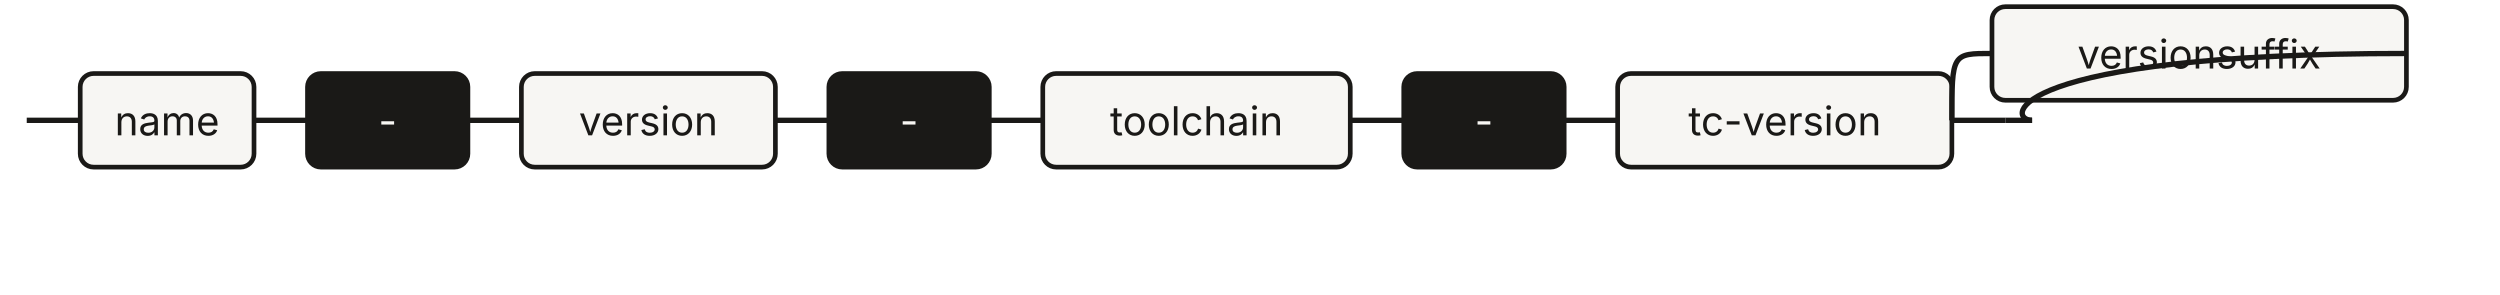
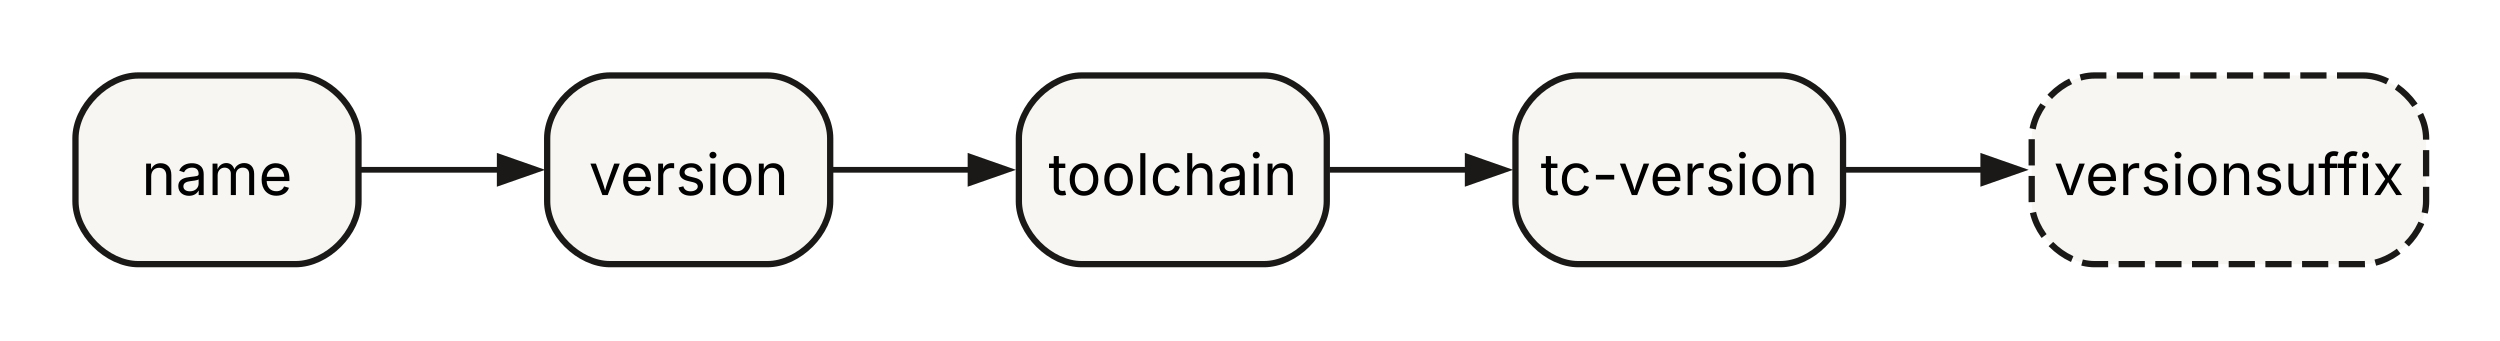
- <svg xmlns="http://www.w3.org/2000/svg" viewBox="0 0 748 88" role="img">
-   <path d="M8 36.0 H24.0" fill="none" stroke="#1a1917" stroke-width="1.6" />
-   <rect x="24.0" y="22.0" width="52.0" height="28.0" rx="4" fill="#f7f6f3" stroke="#1a1917" stroke-width="1.4" />
-   <text x="50.0" y="40.5" text-anchor="middle" font-family="Inter,Helvetica,sans-serif" font-size="12" fill="#1a1917">name</text>
-   <path d="M76.0 36.0 H92.0" fill="none" stroke="#1a1917" stroke-width="1.6" />
-   <rect x="92.0" y="22.0" width="48.0" height="28.0" rx="4" fill="#1a1917" stroke="#1a1917" stroke-width="1.4" />
-   <text x="116.0" y="40.5" text-anchor="middle" font-family="Inter,Helvetica,sans-serif" font-size="12" fill="#f7f6f3">-</text>
-   <path d="M140.0 36.0 H156.0" fill="none" stroke="#1a1917" stroke-width="1.6" />
-   <rect x="156.0" y="22.0" width="76.0" height="28.0" rx="4" fill="#f7f6f3" stroke="#1a1917" stroke-width="1.4" />
-   <text x="194.0" y="40.5" text-anchor="middle" font-family="Inter,Helvetica,sans-serif" font-size="12" fill="#1a1917">version</text>
-   <path d="M232.0 36.0 H248.0" fill="none" stroke="#1a1917" stroke-width="1.6" />
-   <rect x="248.0" y="22.0" width="48.0" height="28.0" rx="4" fill="#1a1917" stroke="#1a1917" stroke-width="1.4" />
-   <text x="272.0" y="40.5" text-anchor="middle" font-family="Inter,Helvetica,sans-serif" font-size="12" fill="#f7f6f3">-</text>
-   <path d="M296.0 36.0 H312.0" fill="none" stroke="#1a1917" stroke-width="1.6" />
-   <rect x="312.0" y="22.0" width="92.0" height="28.0" rx="4" fill="#f7f6f3" stroke="#1a1917" stroke-width="1.4" />
-   <text x="358.0" y="40.5" text-anchor="middle" font-family="Inter,Helvetica,sans-serif" font-size="12" fill="#1a1917">toolchain</text>
-   <path d="M404.0 36.0 H420.0" fill="none" stroke="#1a1917" stroke-width="1.6" />
-   <rect x="420.0" y="22.0" width="48.0" height="28.0" rx="4" fill="#1a1917" stroke="#1a1917" stroke-width="1.4" />
-   <text x="444.0" y="40.5" text-anchor="middle" font-family="Inter,Helvetica,sans-serif" font-size="12" fill="#f7f6f3">-</text>
-   <path d="M468.0 36.0 H484.0" fill="none" stroke="#1a1917" stroke-width="1.6" />
-   <rect x="484.0" y="22.0" width="100.0" height="28.0" rx="4" fill="#f7f6f3" stroke="#1a1917" stroke-width="1.4" />
-   <text x="534.0" y="40.5" text-anchor="middle" font-family="Inter,Helvetica,sans-serif" font-size="12" fill="#1a1917">tc-version</text>
-   <path d="M584.0 36.0 H600.0" fill="none" stroke="#1a1917" stroke-width="1.6" />
-   <path d="M600.0 36.0 H608.0" fill="none" stroke="#1a1917" stroke-width="1.6" />
-   <path d="M584.0 36.0 C584.0 16.0 584.0 16.0 596.0 16.0" fill="none" stroke="#1a1917" stroke-width="1.6" />
-   <rect x="596.0" y="2.0" width="124.0" height="28.0" rx="4" fill="#f7f6f3" stroke="#1a1917" stroke-width="1.4" />
-   <text x="658.0" y="20.5" text-anchor="middle" font-family="Inter,Helvetica,sans-serif" font-size="12" fill="#1a1917">versionsuffix</text>
-   <path d="M720.0 16.0 C600.0 16.0 600.0 36.0 608.0 36.0" fill="none" stroke="#1a1917" stroke-width="1.6" />
+ <svg xmlns="http://www.w3.org/2000/svg" width="477pt" height="65pt" viewBox="0.00 0.00 477.00 65.00">
+   <g id="graph0" class="graph" transform="scale(1 1) rotate(0) translate(14.4 50.4)">
+     <g id="node1" class="node">
+       <path fill="#f7f6f3" stroke="#1a1917" stroke-width="1.2" d="M42,-36C42,-36 12,-36 12,-36 6,-36 0,-30 0,-24 0,-24 0,-12 0,-12 0,-6 6,0 12,0 12,0 42,0 42,0 48,0 54,-6 54,-12 54,-12 54,-24 54,-24 54,-30 48,-36 42,-36" />
+       <text xml:space="preserve" text-anchor="middle" x="27" y="-13.18" font-family="Inter,Helvetica,sans-serif" font-size="11.00">name</text>
+     </g>
+     <g id="node2" class="node">
+       <path fill="#f7f6f3" stroke="#1a1917" stroke-width="1.2" d="M132,-36C132,-36 102,-36 102,-36 96,-36 90,-30 90,-24 90,-24 90,-12 90,-12 90,-6 96,0 102,0 102,0 132,0 132,0 138,0 144,-6 144,-12 144,-12 144,-24 144,-24 144,-30 138,-36 132,-36" />
+       <text xml:space="preserve" text-anchor="middle" x="117" y="-13.18" font-family="Inter,Helvetica,sans-serif" font-size="11.00">version</text>
+     </g>
+     <g id="edge1" class="edge">
+       <path fill="none" stroke="#1a1917" stroke-width="1.1" d="M54.4,-18C62.76,-18 72.12,-18 80.98,-18" />
+       <polygon fill="#1a1917" stroke="#1a1917" stroke-width="1.1" points="80.95,-20.45 87.95,-18 80.95,-15.55 80.95,-20.45" />
+     </g>
+     <g id="node3" class="node">
+       <path fill="#f7f6f3" stroke="#1a1917" stroke-width="1.2" d="M226.75,-36C226.75,-36 192,-36 192,-36 186,-36 180,-30 180,-24 180,-24 180,-12 180,-12 180,-6 186,0 192,0 192,0 226.75,0 226.75,0 232.75,0 238.75,-6 238.75,-12 238.75,-12 238.75,-24 238.75,-24 238.75,-30 232.75,-36 226.75,-36" />
+       <text xml:space="preserve" text-anchor="middle" x="209.38" y="-13.18" font-family="Inter,Helvetica,sans-serif" font-size="11.00">toolchain</text>
+     </g>
+     <g id="edge2" class="edge">
+       <path fill="none" stroke="#1a1917" stroke-width="1.1" d="M144.14,-18C152.52,-18 161.96,-18 170.98,-18" />
+       <polygon fill="#1a1917" stroke="#1a1917" stroke-width="1.1" points="170.78,-20.45 177.78,-18 170.78,-15.55 170.78,-20.45" />
+     </g>
+     <g id="node4" class="node">
+       <path fill="#f7f6f3" stroke="#1a1917" stroke-width="1.2" d="M325.25,-36C325.25,-36 286.75,-36 286.75,-36 280.75,-36 274.75,-30 274.75,-24 274.75,-24 274.75,-12 274.75,-12 274.75,-6 280.75,0 286.75,0 286.75,0 325.25,0 325.25,0 331.25,0 337.25,-6 337.25,-12 337.25,-12 337.25,-24 337.25,-24 337.25,-30 331.25,-36 325.25,-36" />
+       <text xml:space="preserve" text-anchor="middle" x="306" y="-13.18" font-family="Inter,Helvetica,sans-serif" font-size="11.00">tc-version</text>
+     </g>
+     <g id="edge3" class="edge">
+       <path fill="none" stroke="#1a1917" stroke-width="1.1" d="M239.28,-18C247.6,-18 256.81,-18 265.64,-18" />
+       <polygon fill="#1a1917" stroke="#1a1917" stroke-width="1.1" points="265.64,-20.45 272.64,-18 265.64,-15.55 265.64,-20.45" />
+     </g>
+     <g id="node5" class="node">
+       <path fill="#f7f6f3" stroke="#1a1917" stroke-width="1.2" stroke-dasharray="5,2" d="M436.5,-36C436.5,-36 385.25,-36 385.25,-36 379.25,-36 373.25,-30 373.25,-24 373.25,-24 373.25,-12 373.25,-12 373.25,-6 379.25,0 385.25,0 385.25,0 436.5,0 436.5,0 442.5,0 448.5,-6 448.5,-12 448.5,-12 448.5,-24 448.5,-24 448.5,-30 442.5,-36 436.5,-36" />
+       <text xml:space="preserve" text-anchor="middle" x="410.88" y="-13.18" font-family="Inter,Helvetica,sans-serif" font-size="11.00">versionsuffix</text>
+     </g>
+     <g id="edge4" class="edge">
+       <path fill="none" stroke="#1a1917" stroke-width="1.1" d="M337.59,-18C345.94,-18 355.17,-18 364.16,-18" />
+       <polygon fill="#1a1917" stroke="#1a1917" stroke-width="1.1" points="364.01,-20.45 371.01,-18 364.01,-15.55 364.01,-20.45" />
+     </g>
+   </g>
</svg>
